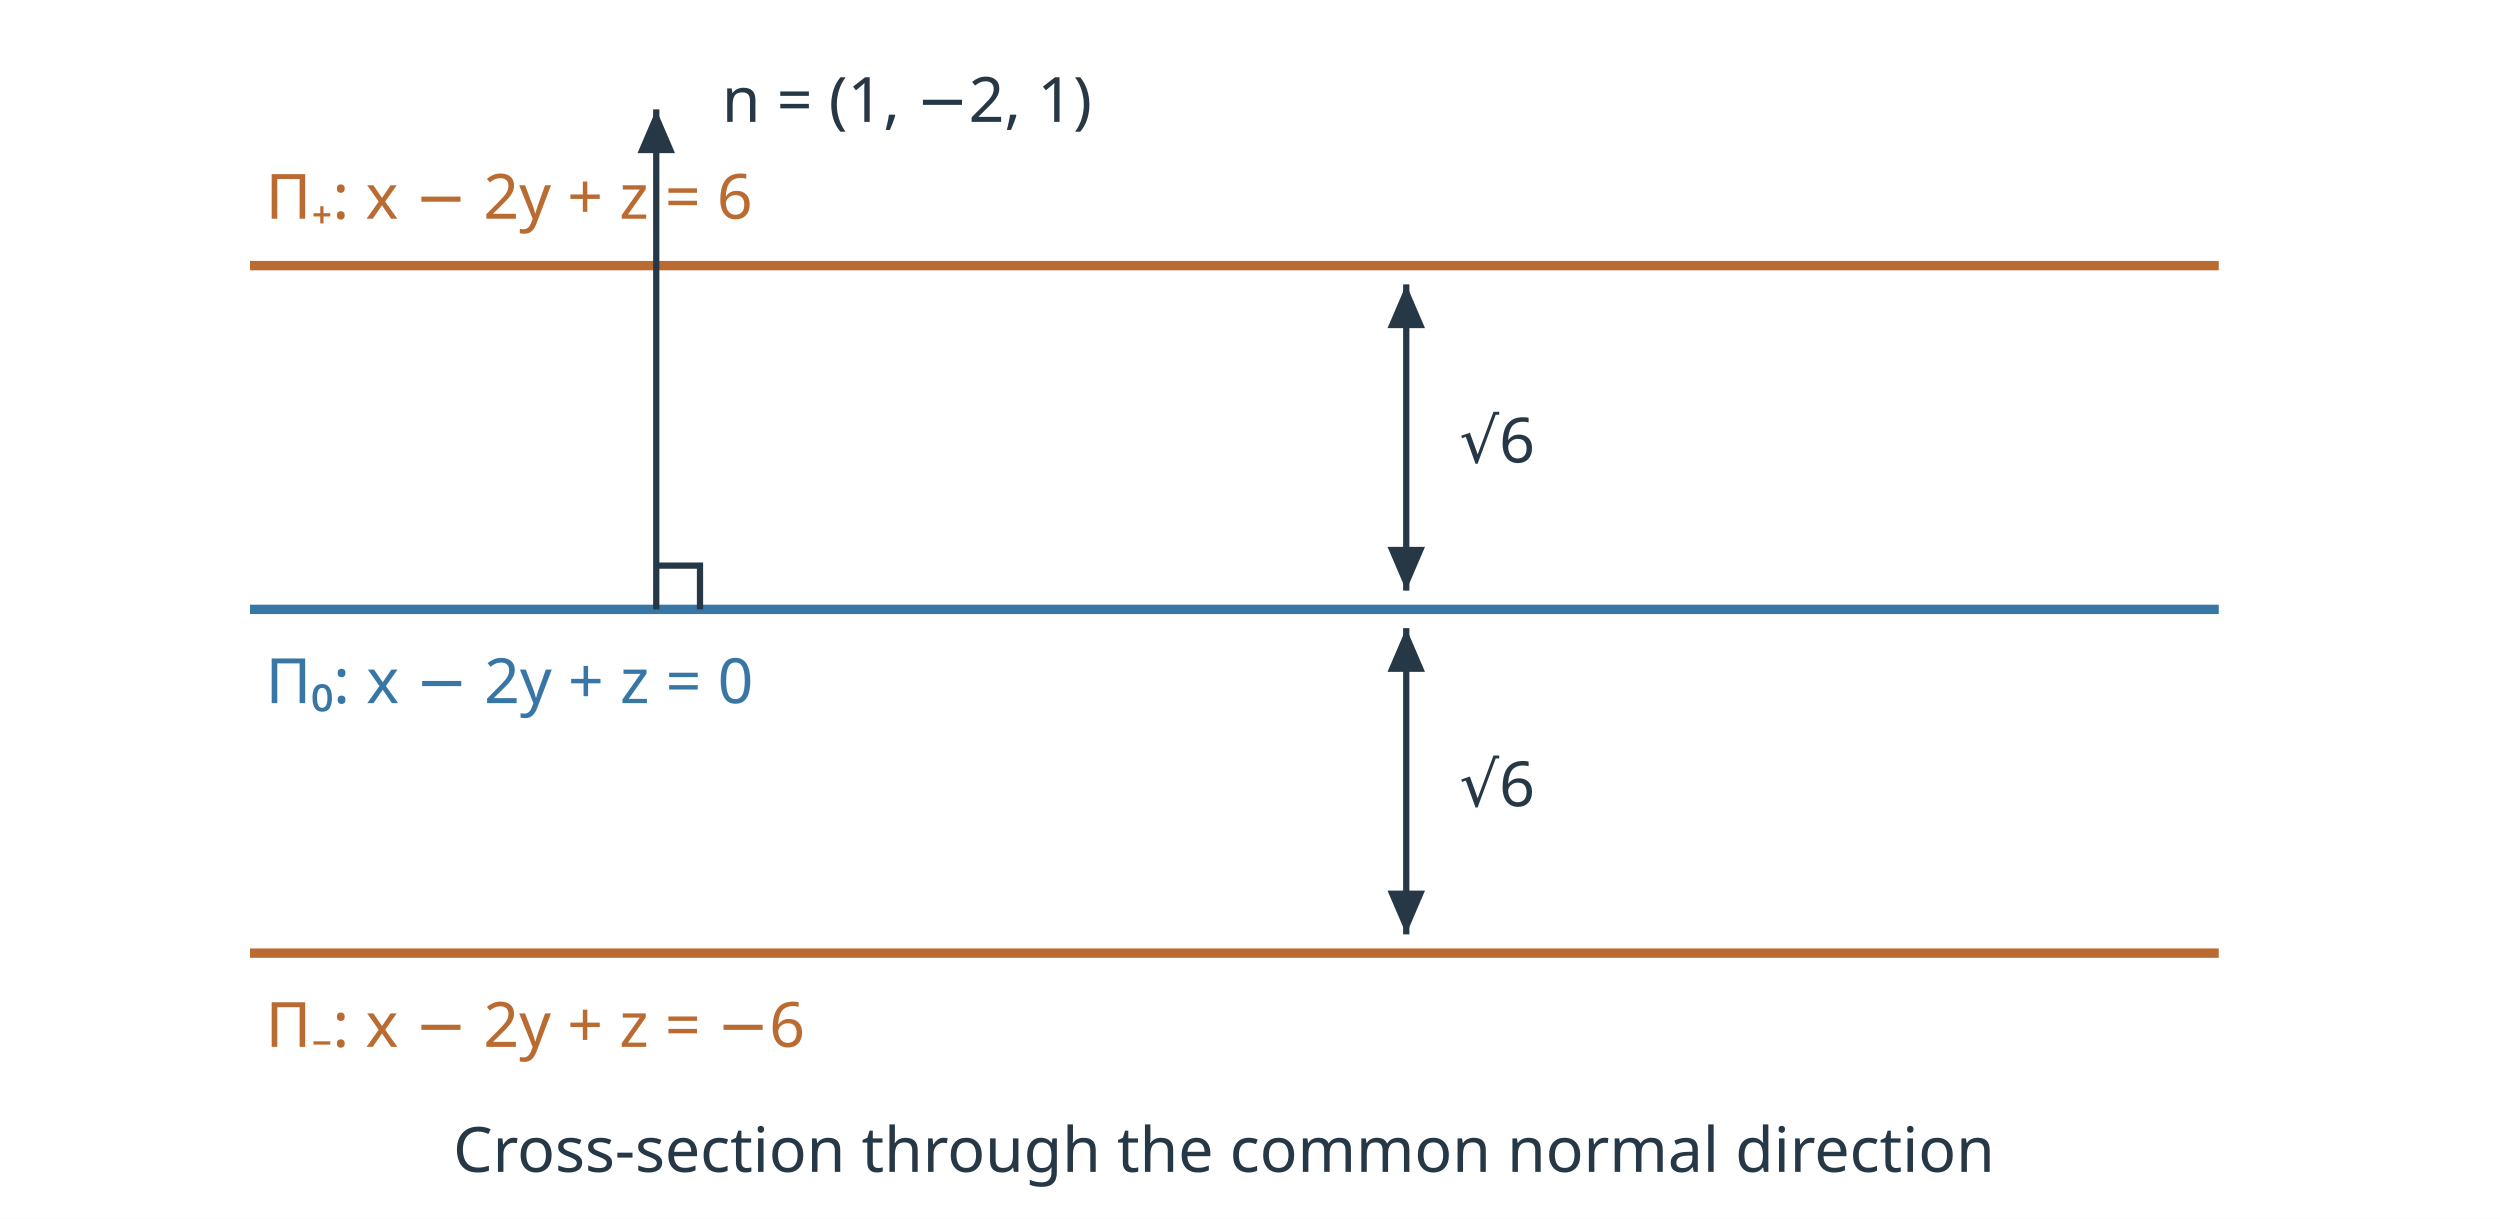
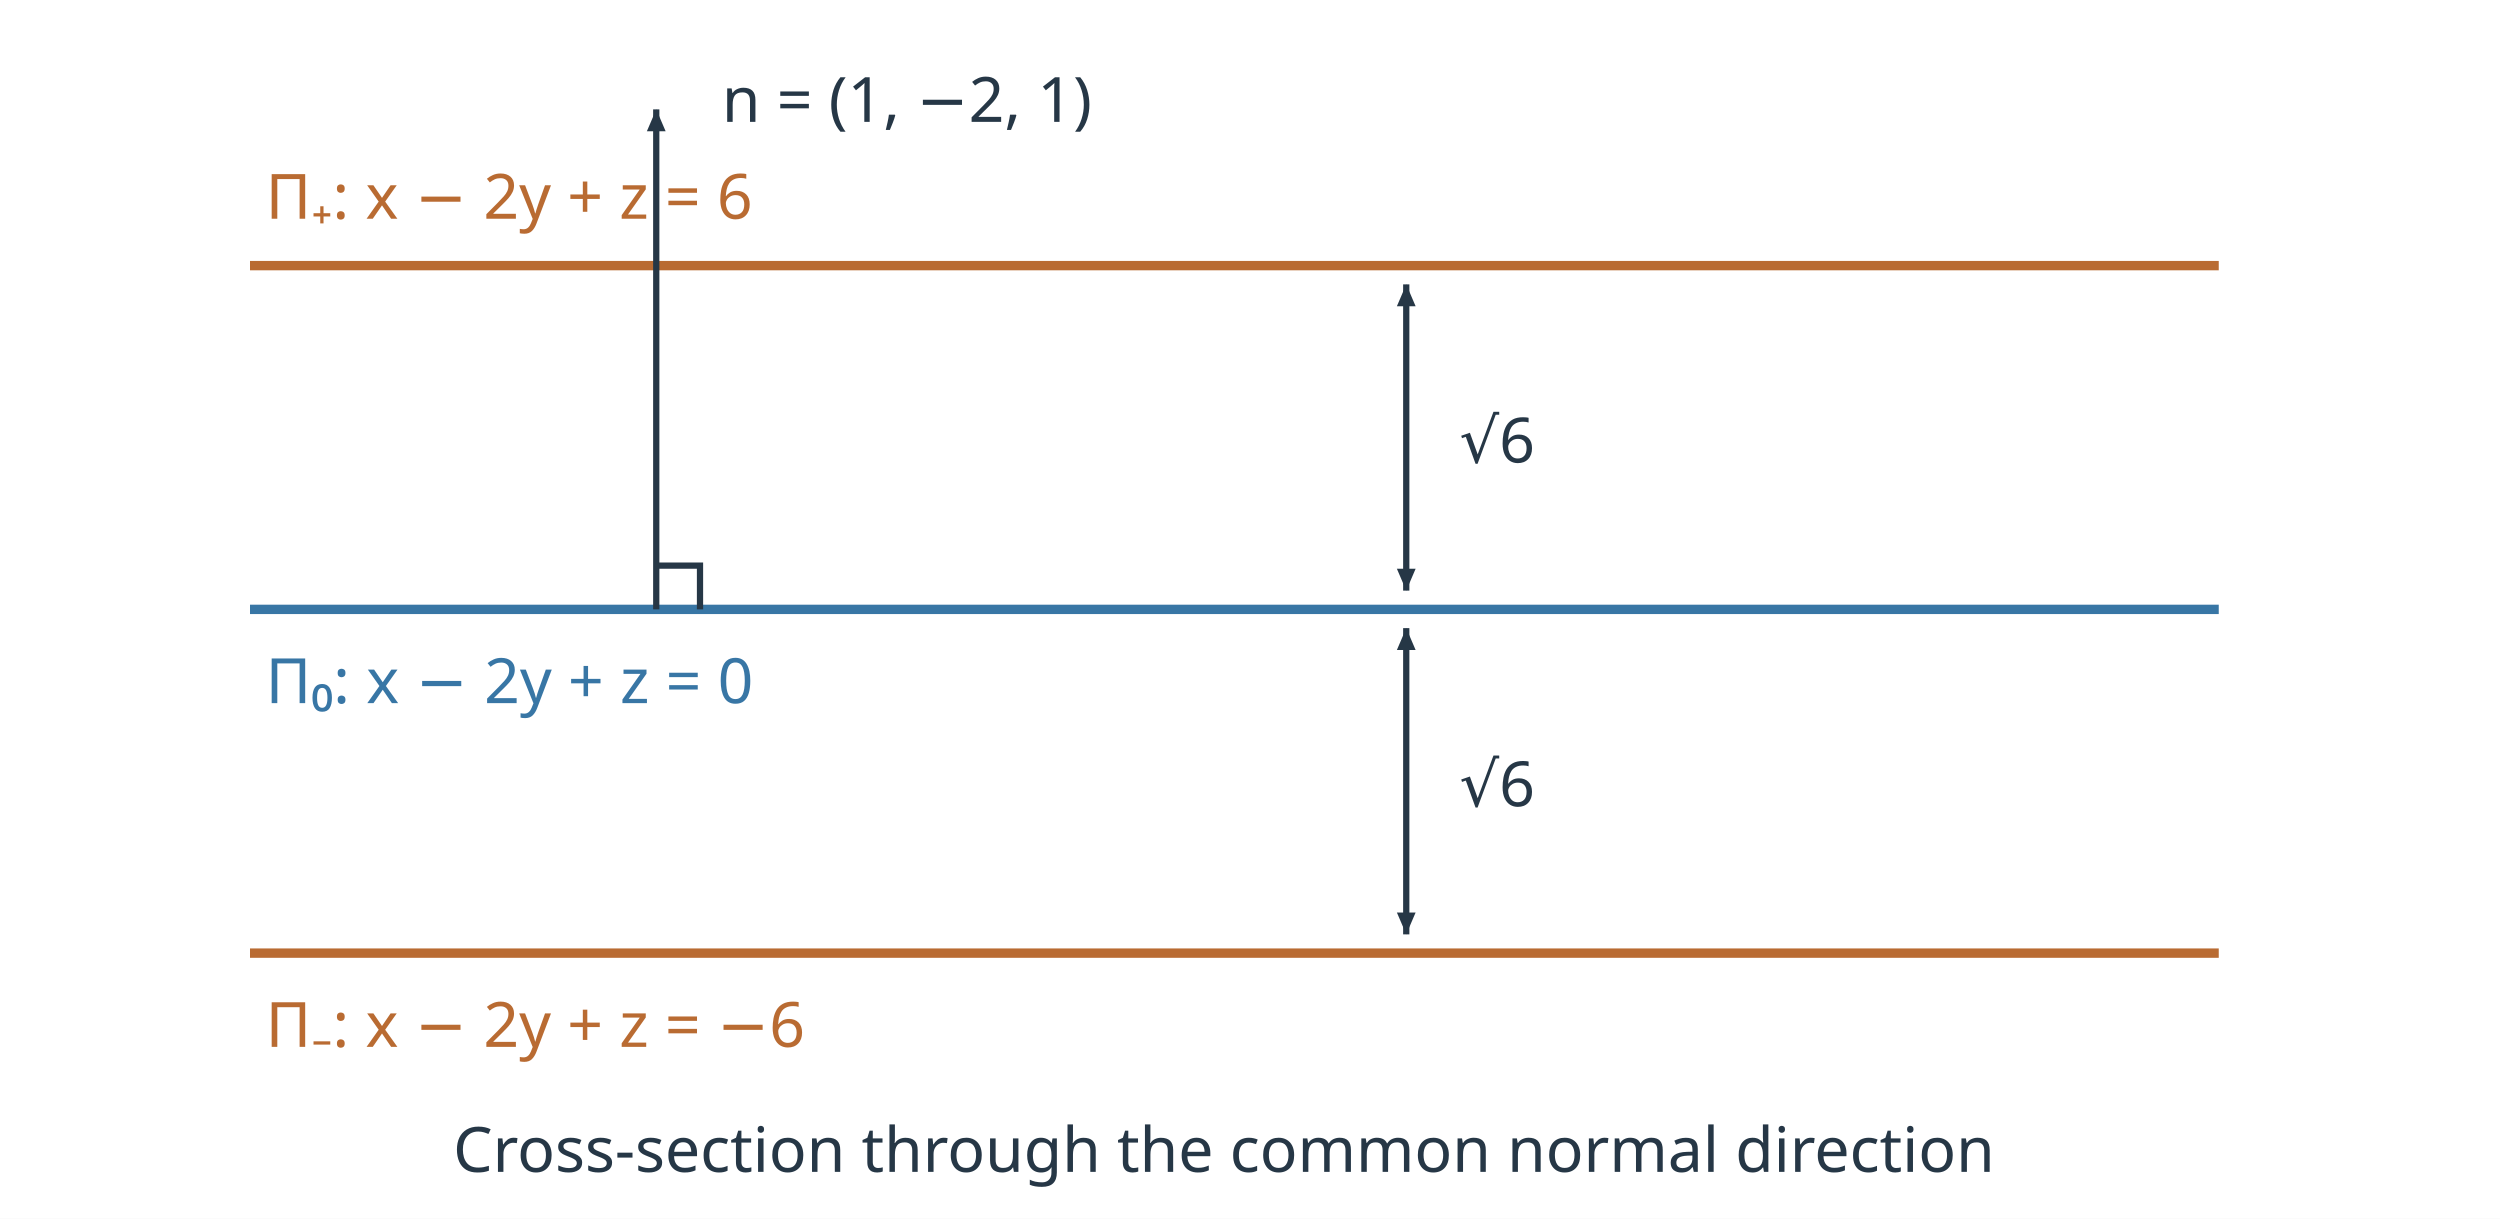
<svg xmlns="http://www.w3.org/2000/svg" width="800" height="390" viewBox="0 0 800 390">
  <defs>
-     <marker id="arrow" markerWidth="8" markerHeight="8" refX="7" refY="3" orient="auto-start-reverse">
+     <marker id="arrow" markerWidth="8" markerHeight="8" markerUnits="userSpaceOnUse" refX="7" refY="3" orient="auto-start-reverse">
      <path d="M0,0 L7,3 L0,6" fill="#263746" />
    </marker>
  </defs>
  <rect width="800" height="390" fill="white" />
  <g stroke-width="3">
    <path d="M80,85 H710 M80,305 H710" stroke="#b96b32" />
    <path d="M80,195 H710" stroke="#3876a5" />
  </g>
  <g stroke="#263746" fill="none" stroke-width="2">
    <path d="M210,195 V35" marker-end="url(#arrow)" />
    <path d="M450,91 V189" marker-start="url(#arrow)" marker-end="url(#arrow)" />
    <path d="M450,201 V299" marker-start="url(#arrow)" marker-end="url(#arrow)" />
    <path d="M210,181 H224 V195" />
  </g>
  <g font-family="sans-serif" font-size="20" fill="#263746">
    <text x="85" y="70" fill="#b96b32">Π₊: x − 2y + z = 6</text>
    <text x="85" y="225" fill="#3876a5">Π₀: x − 2y + z = 0</text>
    <text x="85" y="335" fill="#b96b32">Π₋: x − 2y + z = −6</text>
    <text x="231" y="39">n = (1, −2, 1)</text>
    <text x="467" y="148">√6</text>
    <text x="467" y="258">√6</text>
    <text x="145" y="375">Cross-section through the common normal direction</text>
  </g>
</svg>
